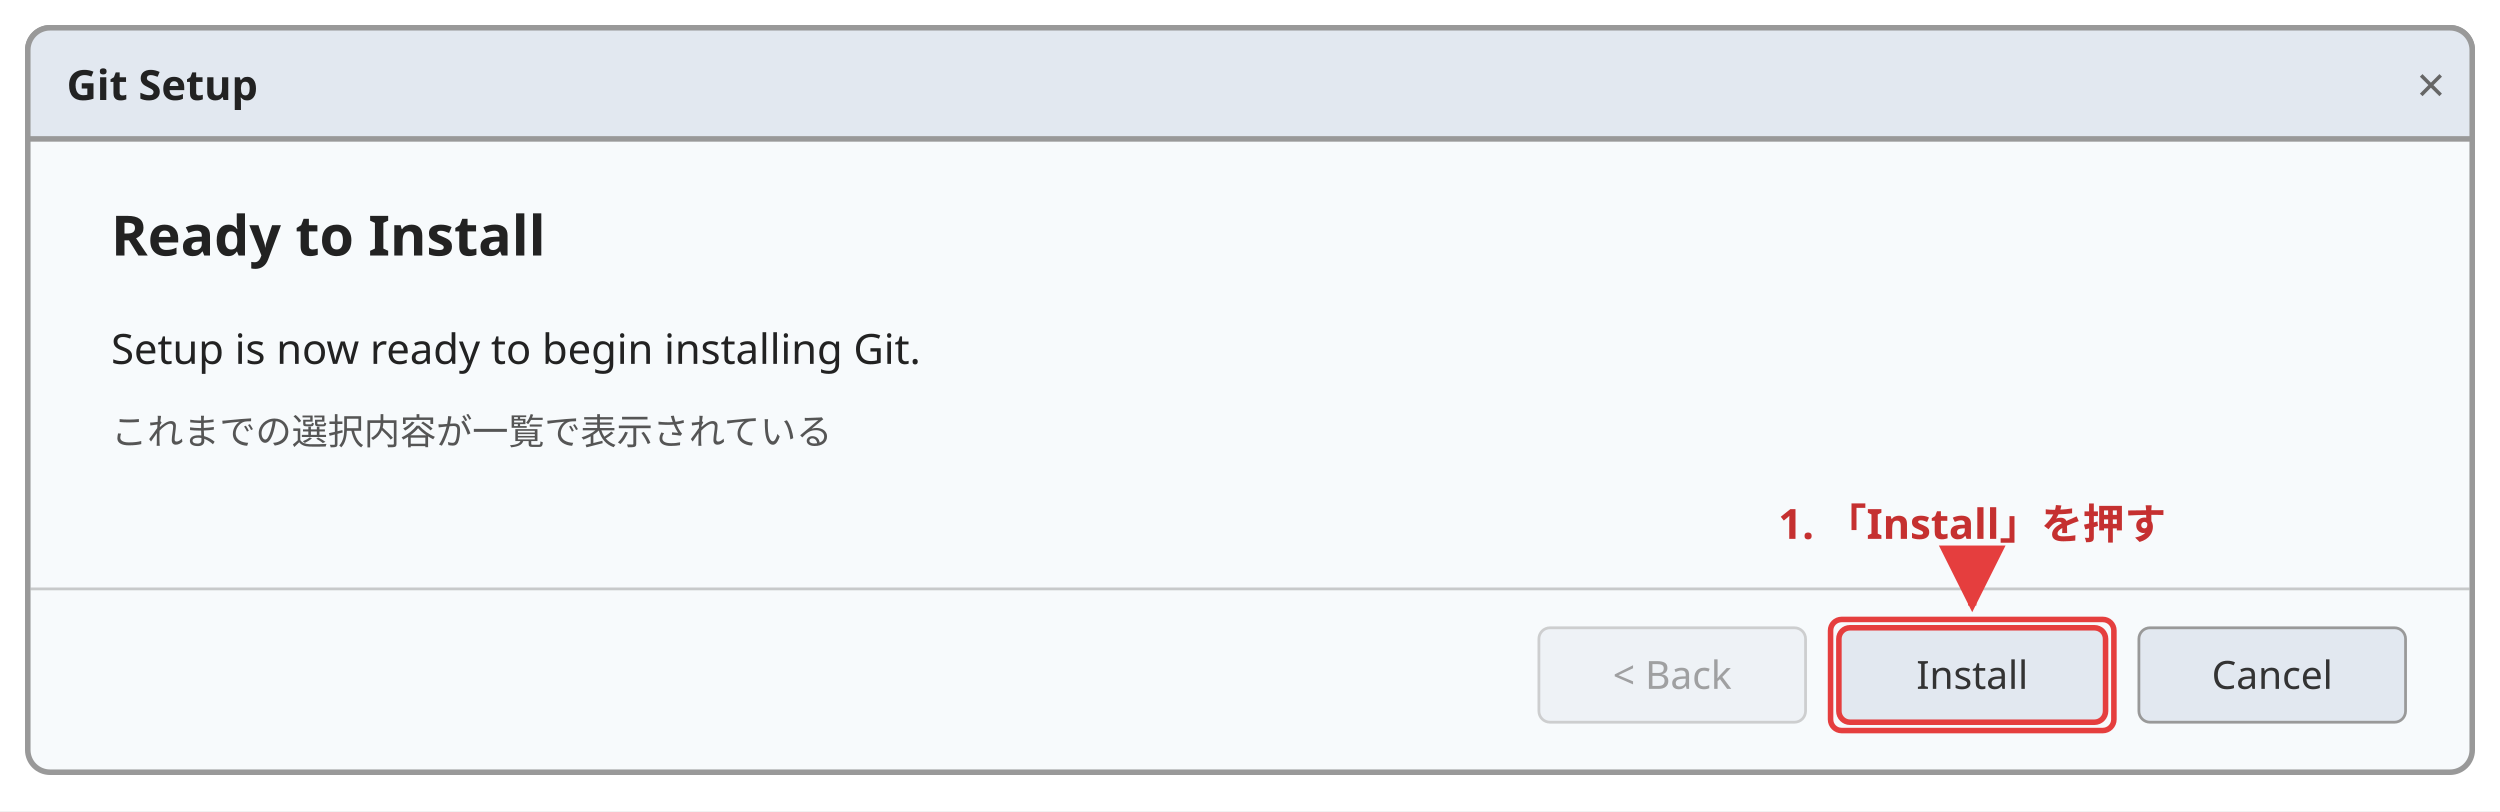
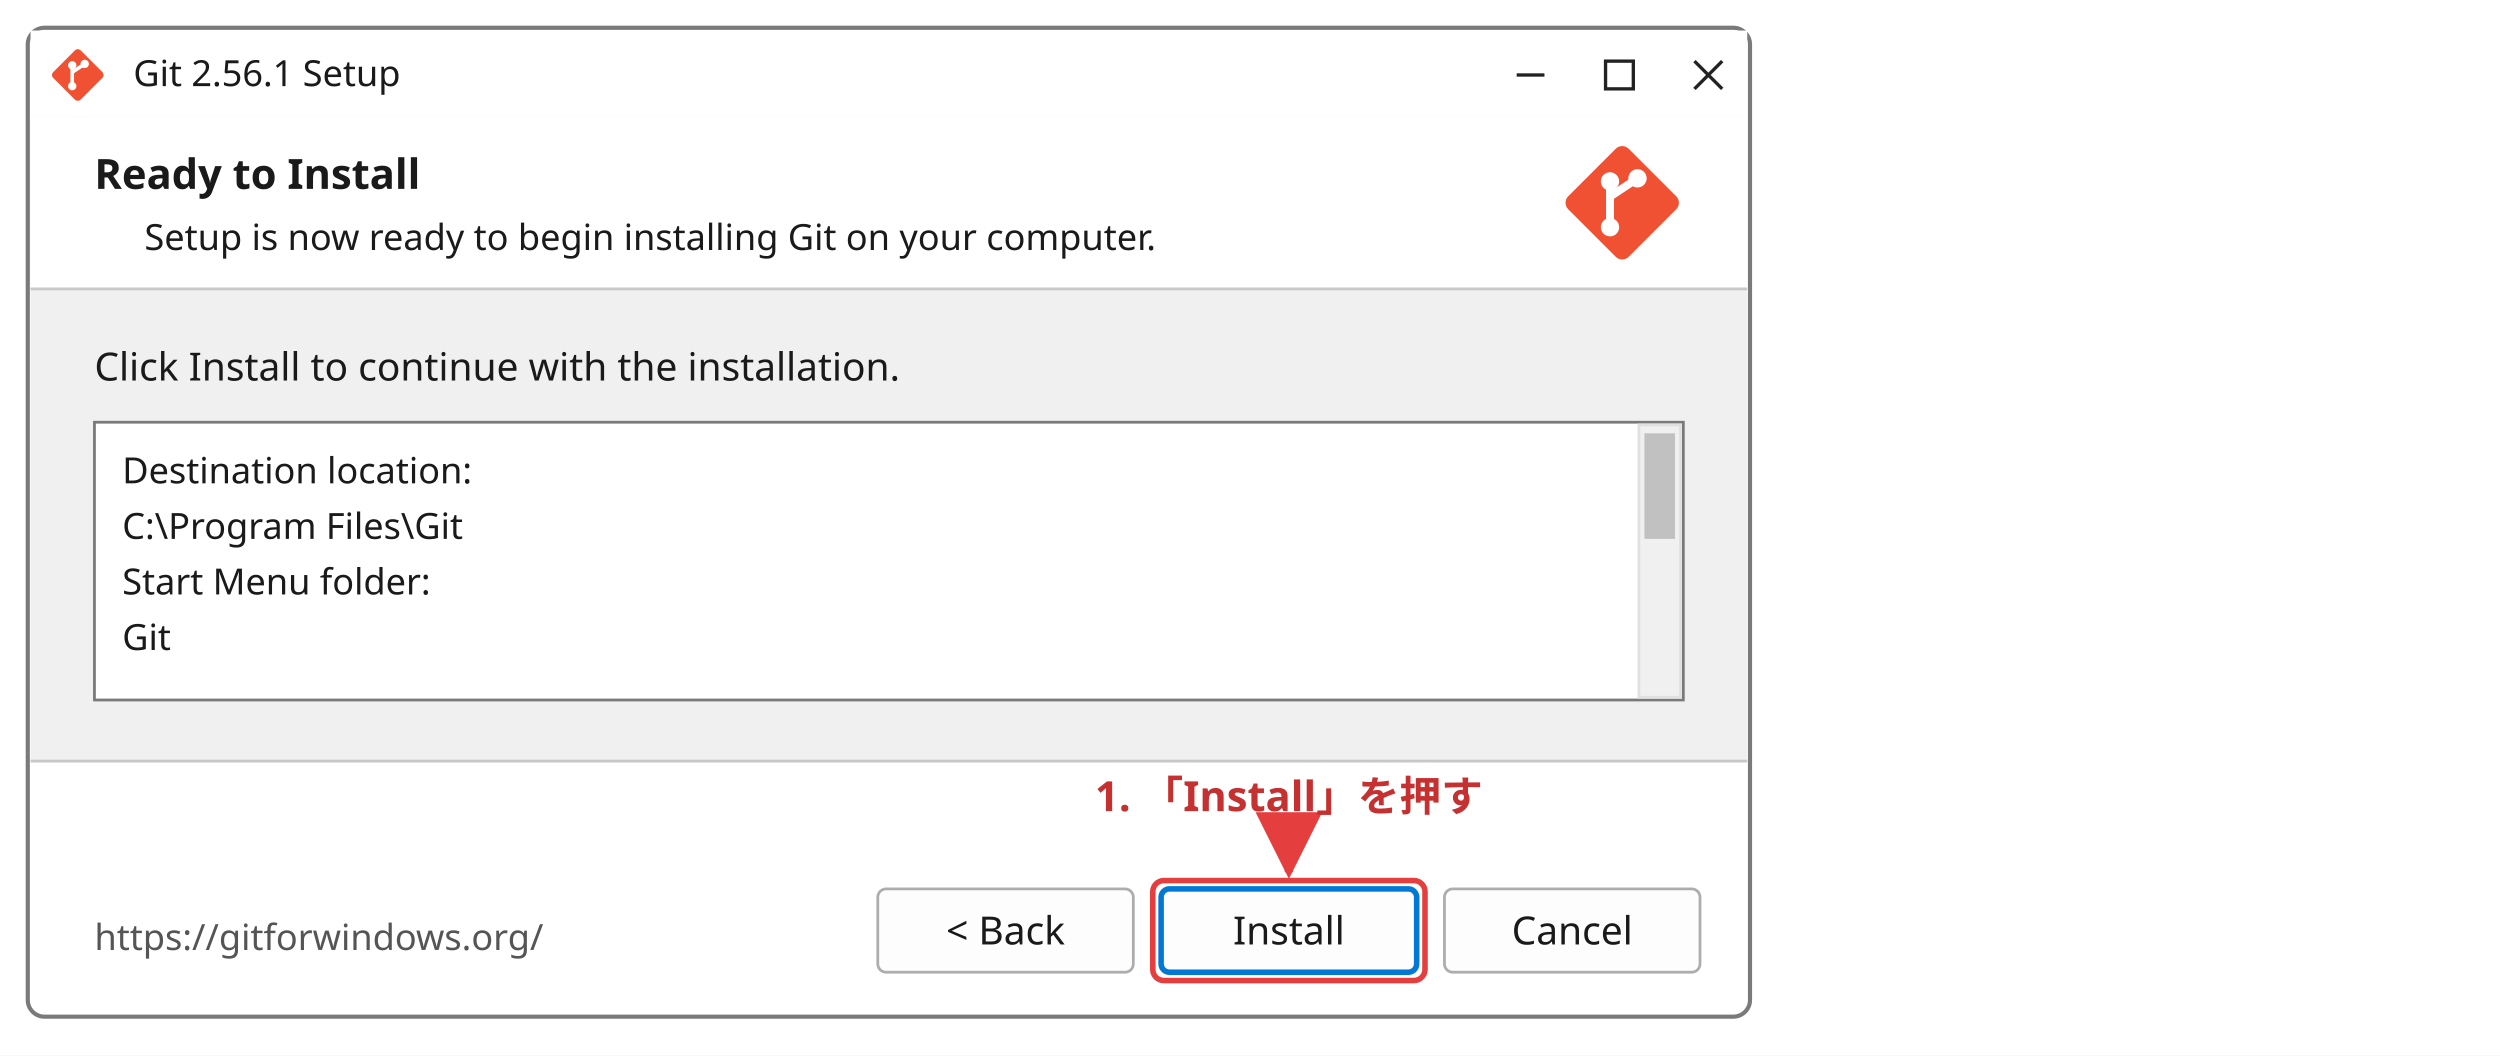
- <svg xmlns="http://www.w3.org/2000/svg" width="900" height="292" viewBox="0 0 900 292" font-family="Meiryo, 'Yu Gothic', sans-serif">
+ <svg xmlns="http://www.w3.org/2000/svg" width="900" height="380" viewBox="0 0 900 380" font-family="Meiryo, 'Yu Gothic', sans-serif">
  <defs>
    <marker id="r" viewBox="0 0 10 10" refX="9" refY="5" markerWidth="8" markerHeight="8" orient="auto">
      <path d="M0,0 L10,5 L0,10 z" fill="#e53e3e" />
    </marker>
  </defs>
-   <rect width="900" height="292" fill="#ffffff" />
-   <rect x="10" y="10" width="880" height="268" rx="8" fill="#f7fafc" stroke="#999" stroke-width="2" />
-   <path d="M10 18a8 8 0 0 1 8-8h864a8 8 0 0 1 8 8v32h-880z" fill="#e2e8f0" stroke="#999" stroke-width="2" />
-   <text x="24" y="36" font-size="15" font-weight="bold" fill="#222">Git Setup</text>
-   <text x="870" y="37" font-size="18" fill="#666">×</text>
-   <text x="40" y="92" font-size="20" font-weight="bold" fill="#222">Ready to Install</text>
-   <text x="40" y="131" font-size="15" fill="#222">Setup is now ready to begin installing Git.</text>
-   <text x="40" y="160" font-size="13" fill="#555">これまでの選択内容が一覧で表示されている</text>
-   <line x1="11" y1="212" x2="889" y2="212" stroke="#999" stroke-opacity="0.5" />
-   <rect x="770" y="226" width="96" height="34" rx="4" fill="#e2e8f0" stroke="#999" stroke-width="1" />
-   <text x="818" y="248" font-size="14" fill="#333" text-anchor="middle">Cancel</text>
-   <rect x="662" y="226" width="96" height="34" rx="4" fill="#e2e8f0" stroke="#e53e3e" stroke-width="2" />
-   <text x="710" y="248" font-size="14" fill="#333" text-anchor="middle">Install</text>
-   <rect x="659" y="223" width="102" height="40" rx="4" fill="none" stroke="#e53e3e" stroke-width="2" />
-   <g opacity="0.45">
-     <rect x="554" y="226" width="96" height="34" rx="4" fill="#e2e8f0" stroke="#999" stroke-width="1" />
-     <text x="602" y="248" font-size="14" fill="#333" text-anchor="middle">&lt; Back</text>
-   </g>
-   <path d="M710,200 L710,218" stroke="#e53e3e" stroke-width="3" fill="none" marker-end="url(#r)" />
-   <text x="710" y="194" font-size="15" font-weight="bold" fill="#c53030" text-anchor="middle">1. 「Install」を押す</text>
+   <rect width="900" height="380" fill="#ffffff" />
+   <rect x="10" y="10" width="620" height="356" rx="6" fill="#fff" stroke="#7a7a7a" stroke-width="1.5" />
+   <rect x="11" y="11" width="618" height="31" fill="#fff" />
+   <rect x="21" y="20" width="14" height="14" rx="1.5" fill="#f05133" transform="rotate(45 28 27)" />
+   <path d="M26 23.5V31M26 26L30.5 23" stroke="#fff" stroke-width="1.3" fill="none" />
+   <circle cx="26" cy="23.5" r="1.5" fill="#fff" />
+   <circle cx="26" cy="31" r="1.5" fill="#fff" />
+   <circle cx="30.5" cy="23" r="1.5" fill="#fff" />
+   <text x="48" y="31" font-size="13" fill="#1a1a1a" font-family="'Segoe UI', Tahoma, Meiryo, sans-serif">Git 2.56.1 Setup</text>
+   <path d="M546 27h10M578 22h10v10h-10zM610 22l10 10M620 22l-10 10" stroke="#222" stroke-width="1.2" fill="none" />
+   <rect x="11" y="42" width="618" height="232" fill="#f0f0f0" />
+   <rect x="11" y="42" width="618" height="62" fill="#fff" />
+   <path d="M11 104h618" stroke="#c8c8c8" />
+   <text x="34" y="68" font-size="15" font-weight="bold" fill="#1a1a1a" font-family="'Segoe UI', Tahoma, Meiryo, sans-serif">Ready to Install</text>
+   <text x="52" y="90" font-size="13" fill="#1a1a1a" font-family="'Segoe UI', Tahoma, Meiryo, sans-serif">Setup is now ready to begin installing Git on your computer.</text>
+   <rect x="568.6" y="57.6" width="30.8" height="30.8" rx="3.3" fill="#f05133" transform="rotate(45 584 73)" />
+   <path d="M579.6 65.3V81.8M579.6 70.8L589.5 64.2" stroke="#fff" stroke-width="2.86" fill="none" />
+   <circle cx="579.6" cy="65.3" r="3.3" fill="#fff" />
+   <circle cx="579.6" cy="81.8" r="3.3" fill="#fff" />
+   <circle cx="589.5" cy="64.2" r="3.3" fill="#fff" />
+   <path d="M11 274h618" stroke="#c8c8c8" />
+   <text x="34" y="137" font-size="14" fill="#1a1a1a" font-family="'Segoe UI', Tahoma, Meiryo, sans-serif">Click Install to continue with the installation.</text>
+   <rect x="34" y="152" width="572" height="100" fill="#fff" stroke="#7a7a7a" stroke-width="1" />
+   <rect x="590" y="153" width="15" height="98" fill="#f0f0f0" stroke="#e0e0e0" stroke-width="1" />
+   <rect x="592" y="156" width="11" height="38" fill="#c1c1c1" />
+   <text x="44" y="174" font-size="13" fill="#1a1a1a" font-family="'Segoe UI', Tahoma, Meiryo, sans-serif">Destination location:</text>
+   <text x="44" y="194" font-size="13" fill="#1a1a1a" font-family="'Segoe UI', Tahoma, Meiryo, sans-serif">    C:\Program Files\Git</text>
+   <text x="44" y="214" font-size="13" fill="#1a1a1a" font-family="'Segoe UI', Tahoma, Meiryo, sans-serif">Start Menu folder:</text>
+   <text x="44" y="234" font-size="13" fill="#1a1a1a" font-family="'Segoe UI', Tahoma, Meiryo, sans-serif">    Git</text>
+   <text x="34" y="342" font-size="13" fill="#555" font-family="'Segoe UI', Tahoma, Meiryo, sans-serif">https://gitforwindows.org/</text>
+   <rect x="520" y="320" width="92" height="30" rx="3" fill="#fdfdfd" stroke="#adadad" stroke-width="1" />
+   <text x="566" y="340" font-size="14" fill="#1a1a1a" text-anchor="middle" font-family="'Segoe UI', Tahoma, Meiryo, sans-serif">Cancel</text>
+   <rect x="418" y="320" width="92" height="30" rx="3" fill="#fdfdfd" stroke="#0078d4" stroke-width="2" />
+   <text x="464" y="340" font-size="14" fill="#1a1a1a" text-anchor="middle" font-family="'Segoe UI', Tahoma, Meiryo, sans-serif">Install</text>
+   <rect x="415" y="317" width="98" height="36" rx="4" fill="none" stroke="#e53e3e" stroke-width="2" />
+   <rect x="316" y="320" width="92" height="30" rx="3" fill="#fdfdfd" stroke="#adadad" stroke-width="1" />
+   <text x="362" y="340" font-size="14" fill="#1a1a1a" text-anchor="middle" font-family="'Segoe UI', Tahoma, Meiryo, sans-serif">&lt; Back</text>
+   <path d="M464,298 L464,314" stroke="#e53e3e" stroke-width="3" fill="none" marker-end="url(#r)" />
+   <text x="464" y="292" font-size="15" font-weight="bold" fill="#c53030" text-anchor="middle">1. 「Install」を押す</text>
</svg>
